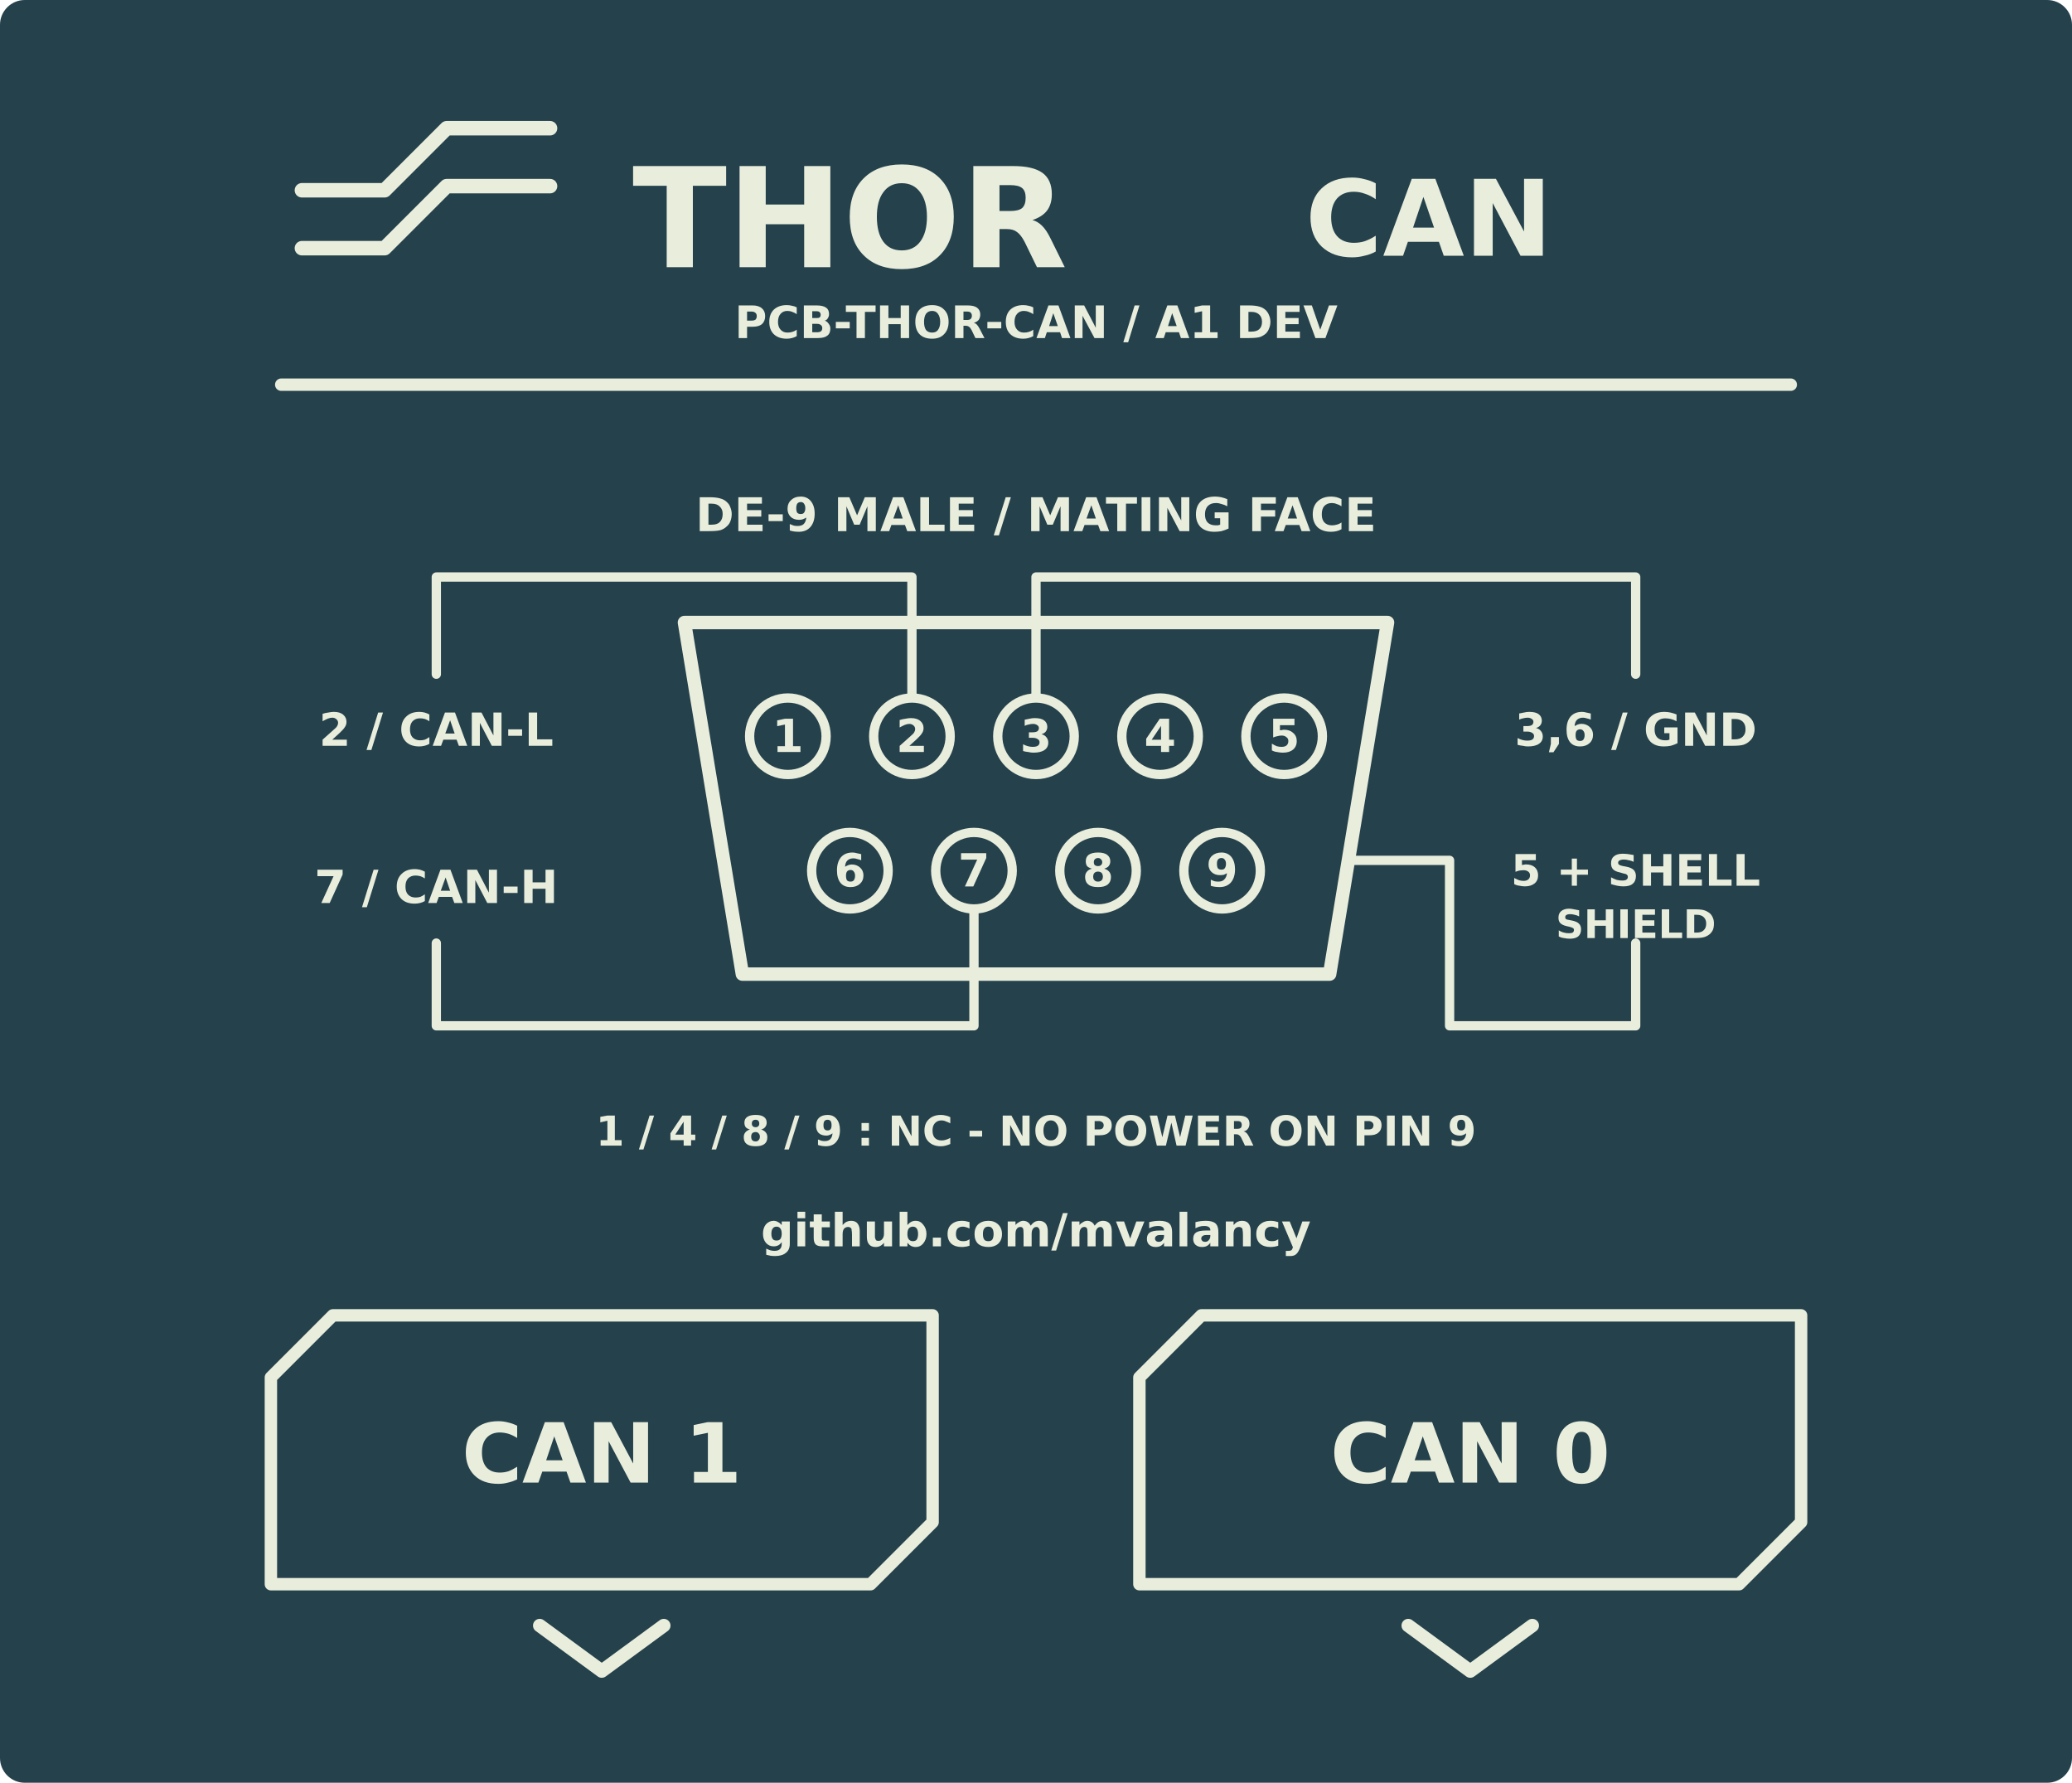
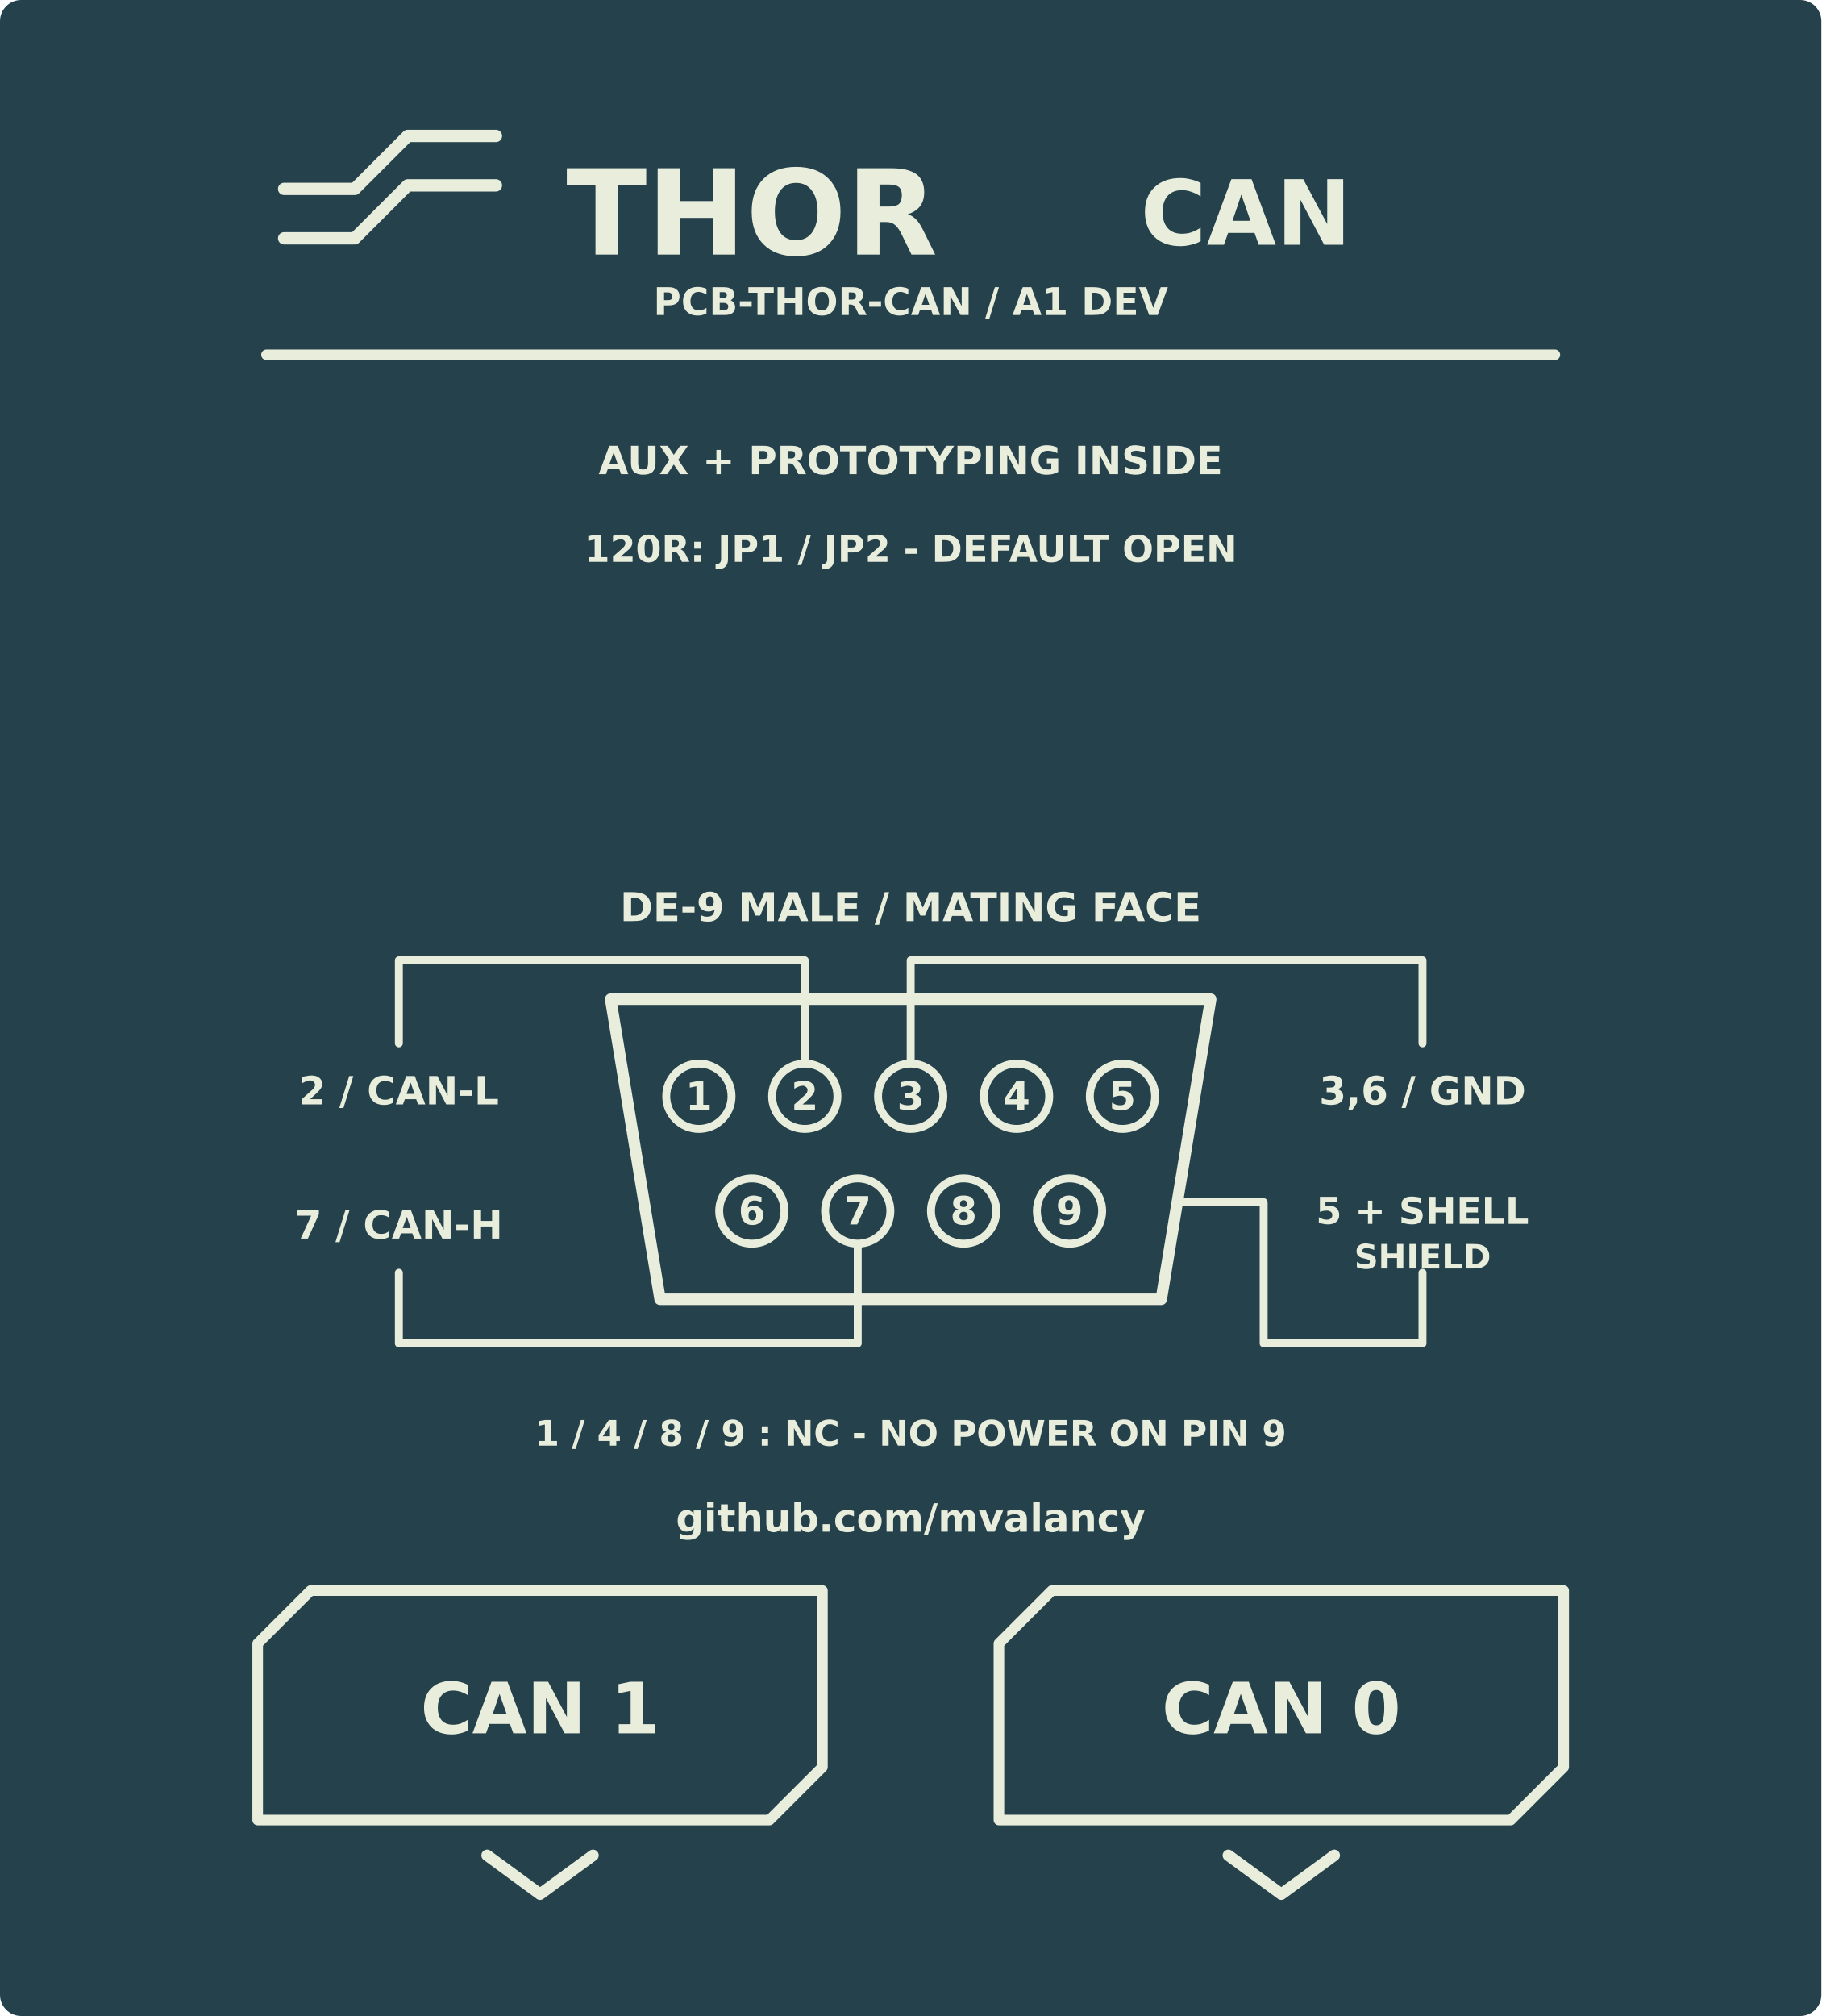
- <svg xmlns="http://www.w3.org/2000/svg" viewBox="-3.6 -82.6 100.2 86.2">
-   <rect x="-3.6" y="-82.6" width="100.2" height="86.2" rx="1.2" fill="#24414c" />
-   <text x="37.5" y="-72" font-family="DejaVu Sans,sans-serif" font-size="6.7" font-weight="700" dominant-baseline="central" text-anchor="middle" fill="#e9eddc">THOR</text>
-   <text x="65.5" y="-72" font-family="DejaVu Sans,sans-serif" font-size="5.1" font-weight="700" dominant-baseline="central" text-anchor="middle" fill="#e9eddc">CAN</text>
-   <polyline points="11.0,-70.6 15.0,-70.6 18.0,-73.6 23.0,-73.6" fill="none" stroke="#e9eddc" stroke-width="0.7" stroke-linejoin="round" stroke-linecap="round" />
-   <polyline points="11.0,-73.4 15.0,-73.4 18.0,-76.4 23.0,-76.4" fill="none" stroke="#e9eddc" stroke-width="0.7" stroke-linejoin="round" stroke-linecap="round" />
-   <polyline points="10,-64 83,-64" fill="none" stroke="#e9eddc" stroke-width="0.6" stroke-linejoin="round" stroke-linecap="round" />
-   <text x="46.5" y="-67" font-family="DejaVu Sans,sans-serif" font-size="2.15" font-weight="700" dominant-baseline="central" text-anchor="middle" fill="#e9eddc">PCB-THOR-CAN  /  A1 DEV</text>
+ <svg xmlns="http://www.w3.org/2000/svg" viewBox="-5.1 -109.1 103.2 114.2">
+   <rect x="-5.1" y="-109.1" width="103.2" height="114.2" rx="1.2" fill="#24414c" />
+   <text x="37.5" y="-97" font-family="DejaVu Sans,sans-serif" font-size="6.7" font-weight="700" dominant-baseline="central" text-anchor="middle" fill="#e9eddc">THOR</text>
+   <text x="65.5" y="-97" font-family="DejaVu Sans,sans-serif" font-size="5.1" font-weight="700" dominant-baseline="central" text-anchor="middle" fill="#e9eddc">CAN</text>
+   <polyline points="11.0,-95.6 15.0,-95.6 18.0,-98.6 23.0,-98.6" fill="none" stroke="#e9eddc" stroke-width="0.7" stroke-linejoin="round" stroke-linecap="round" />
+   <polyline points="11.0,-98.4 15.0,-98.4 18.0,-101.4 23.0,-101.4" fill="none" stroke="#e9eddc" stroke-width="0.7" stroke-linejoin="round" stroke-linecap="round" />
+   <polyline points="10,-89 83,-89" fill="none" stroke="#e9eddc" stroke-width="0.6" stroke-linejoin="round" stroke-linecap="round" />
+   <text x="46.5" y="-92" font-family="DejaVu Sans,sans-serif" font-size="2.15" font-weight="700" dominant-baseline="central" text-anchor="middle" fill="#e9eddc">PCB-THOR-CAN  /  A1 DEV</text>
+   <text x="46.5" y="-78" font-family="DejaVu Sans,sans-serif" font-size="2.1" font-weight="700" dominant-baseline="central" text-anchor="middle" fill="#e9eddc">120R: JP1 / JP2  -  DEFAULT OPEN</text>
+   <text x="46.5" y="-83" font-family="DejaVu Sans,sans-serif" font-size="2.2" font-weight="700" dominant-baseline="central" text-anchor="middle" fill="#e9eddc">AUX + PROTOTYPING INSIDE</text>
  <text x="46.5" y="-57.7" font-family="DejaVu Sans,sans-serif" font-size="2.25" font-weight="700" dominant-baseline="central" text-anchor="middle" fill="#e9eddc">DE-9 MALE  /  MATING FACE</text>
  <polyline points="29.5,-52.5 63.5,-52.5 60.7,-35.5 32.3,-35.5 29.5,-52.5" fill="none" stroke="#e9eddc" stroke-width="0.65" stroke-linejoin="round" stroke-linecap="round" />
  <circle cx="34.5" cy="-47" r="1.85" fill="none" stroke="#e9eddc" stroke-width="0.45" />
  <text x="34.5" y="-47" font-family="DejaVu Sans,sans-serif" font-size="2.2" font-weight="700" dominant-baseline="central" text-anchor="middle" fill="#e9eddc">1</text>
  <circle cx="40.5" cy="-47" r="1.85" fill="none" stroke="#e9eddc" stroke-width="0.45" />
  <text x="40.5" y="-47" font-family="DejaVu Sans,sans-serif" font-size="2.2" font-weight="700" dominant-baseline="central" text-anchor="middle" fill="#e9eddc">2</text>
  <circle cx="46.5" cy="-47" r="1.85" fill="none" stroke="#e9eddc" stroke-width="0.45" />
  <text x="46.5" y="-47" font-family="DejaVu Sans,sans-serif" font-size="2.2" font-weight="700" dominant-baseline="central" text-anchor="middle" fill="#e9eddc">3</text>
  <circle cx="52.5" cy="-47" r="1.85" fill="none" stroke="#e9eddc" stroke-width="0.45" />
  <text x="52.5" y="-47" font-family="DejaVu Sans,sans-serif" font-size="2.2" font-weight="700" dominant-baseline="central" text-anchor="middle" fill="#e9eddc">4</text>
  <circle cx="58.5" cy="-47" r="1.85" fill="none" stroke="#e9eddc" stroke-width="0.45" />
  <text x="58.5" y="-47" font-family="DejaVu Sans,sans-serif" font-size="2.2" font-weight="700" dominant-baseline="central" text-anchor="middle" fill="#e9eddc">5</text>
  <circle cx="37.5" cy="-40.5" r="1.85" fill="none" stroke="#e9eddc" stroke-width="0.45" />
  <text x="37.5" y="-40.5" font-family="DejaVu Sans,sans-serif" font-size="2.2" font-weight="700" dominant-baseline="central" text-anchor="middle" fill="#e9eddc">6</text>
  <circle cx="43.5" cy="-40.5" r="1.85" fill="none" stroke="#e9eddc" stroke-width="0.45" />
  <text x="43.5" y="-40.5" font-family="DejaVu Sans,sans-serif" font-size="2.2" font-weight="700" dominant-baseline="central" text-anchor="middle" fill="#e9eddc">7</text>
  <circle cx="49.5" cy="-40.5" r="1.85" fill="none" stroke="#e9eddc" stroke-width="0.45" />
  <text x="49.5" y="-40.5" font-family="DejaVu Sans,sans-serif" font-size="2.2" font-weight="700" dominant-baseline="central" text-anchor="middle" fill="#e9eddc">8</text>
  <circle cx="55.5" cy="-40.5" r="1.85" fill="none" stroke="#e9eddc" stroke-width="0.45" />
  <text x="55.5" y="-40.5" font-family="DejaVu Sans,sans-serif" font-size="2.2" font-weight="700" dominant-baseline="central" text-anchor="middle" fill="#e9eddc">9</text>
  <polyline points="40.5,-49 40.5,-54.7 17.5,-54.7 17.5,-50" fill="none" stroke="#e9eddc" stroke-width="0.45" stroke-linejoin="round" stroke-linecap="round" />
  <text x="17.5" y="-47.3" font-family="DejaVu Sans,sans-serif" font-size="2.2" font-weight="700" dominant-baseline="central" text-anchor="middle" fill="#e9eddc">2 / CAN-L</text>
  <polyline points="43.5,-38.5 43.5,-33 17.5,-33 17.5,-37" fill="none" stroke="#e9eddc" stroke-width="0.45" stroke-linejoin="round" stroke-linecap="round" />
  <text x="17.5" y="-39.7" font-family="DejaVu Sans,sans-serif" font-size="2.2" font-weight="700" dominant-baseline="central" text-anchor="middle" fill="#e9eddc">7 / CAN-H</text>
  <polyline points="46.5,-49 46.5,-54.7 75.5,-54.7 75.5,-50" fill="none" stroke="#e9eddc" stroke-width="0.45" stroke-linejoin="round" stroke-linecap="round" />
  <text x="75.5" y="-47.3" font-family="DejaVu Sans,sans-serif" font-size="2.2" font-weight="700" dominant-baseline="central" text-anchor="middle" fill="#e9eddc">3,6 / GND</text>
  <polyline points="61.7,-41 66.5,-41 66.5,-33 75.5,-33 75.5,-37" fill="none" stroke="#e9eddc" stroke-width="0.45" stroke-linejoin="round" stroke-linecap="round" />
  <text x="75.5" y="-40.5" font-family="DejaVu Sans,sans-serif" font-size="2.1" font-weight="700" dominant-baseline="central" text-anchor="middle" fill="#e9eddc">5 + SHELL</text>
  <text x="75.5" y="-37.9" font-family="DejaVu Sans,sans-serif" font-size="1.9" font-weight="700" dominant-baseline="central" text-anchor="middle" fill="#e9eddc">SHIELD</text>
  <text x="46.5" y="-27.9" font-family="DejaVu Sans,sans-serif" font-size="2" font-weight="700" dominant-baseline="central" text-anchor="middle" fill="#e9eddc">1 / 4 / 8 / 9 : NC   -   NO POWER ON PIN 9</text>
  <polyline points="51.5,-6 80.5,-6 83.5,-9 83.5,-19 54.5,-19 51.5,-16 51.5,-6" fill="none" stroke="#e9eddc" stroke-width="0.6" stroke-linejoin="round" stroke-linecap="round" />
  <text x="67.5" y="-12.3" font-family="DejaVu Sans,sans-serif" font-size="4" font-weight="700" dominant-baseline="central" text-anchor="middle" fill="#e9eddc">CAN 0</text>
  <polyline points="64.5,-4 67.5,-1.8 70.5,-4" fill="none" stroke="#e9eddc" stroke-width="0.65" stroke-linejoin="round" stroke-linecap="round" />
  <polyline points="9.5,-6 38.5,-6 41.5,-9 41.5,-19 12.5,-19 9.5,-16 9.5,-6" fill="none" stroke="#e9eddc" stroke-width="0.6" stroke-linejoin="round" stroke-linecap="round" />
  <text x="25.5" y="-12.3" font-family="DejaVu Sans,sans-serif" font-size="4" font-weight="700" dominant-baseline="central" text-anchor="middle" fill="#e9eddc">CAN 1</text>
  <polyline points="22.5,-4 25.5,-1.8 28.5,-4" fill="none" stroke="#e9eddc" stroke-width="0.65" stroke-linejoin="round" stroke-linecap="round" />
  <text x="46.5" y="-23.1" font-family="DejaVu Sans,sans-serif" font-size="2.2" font-weight="700" dominant-baseline="central" text-anchor="middle" fill="#e9eddc">github.com/mvalancy</text>
</svg>
